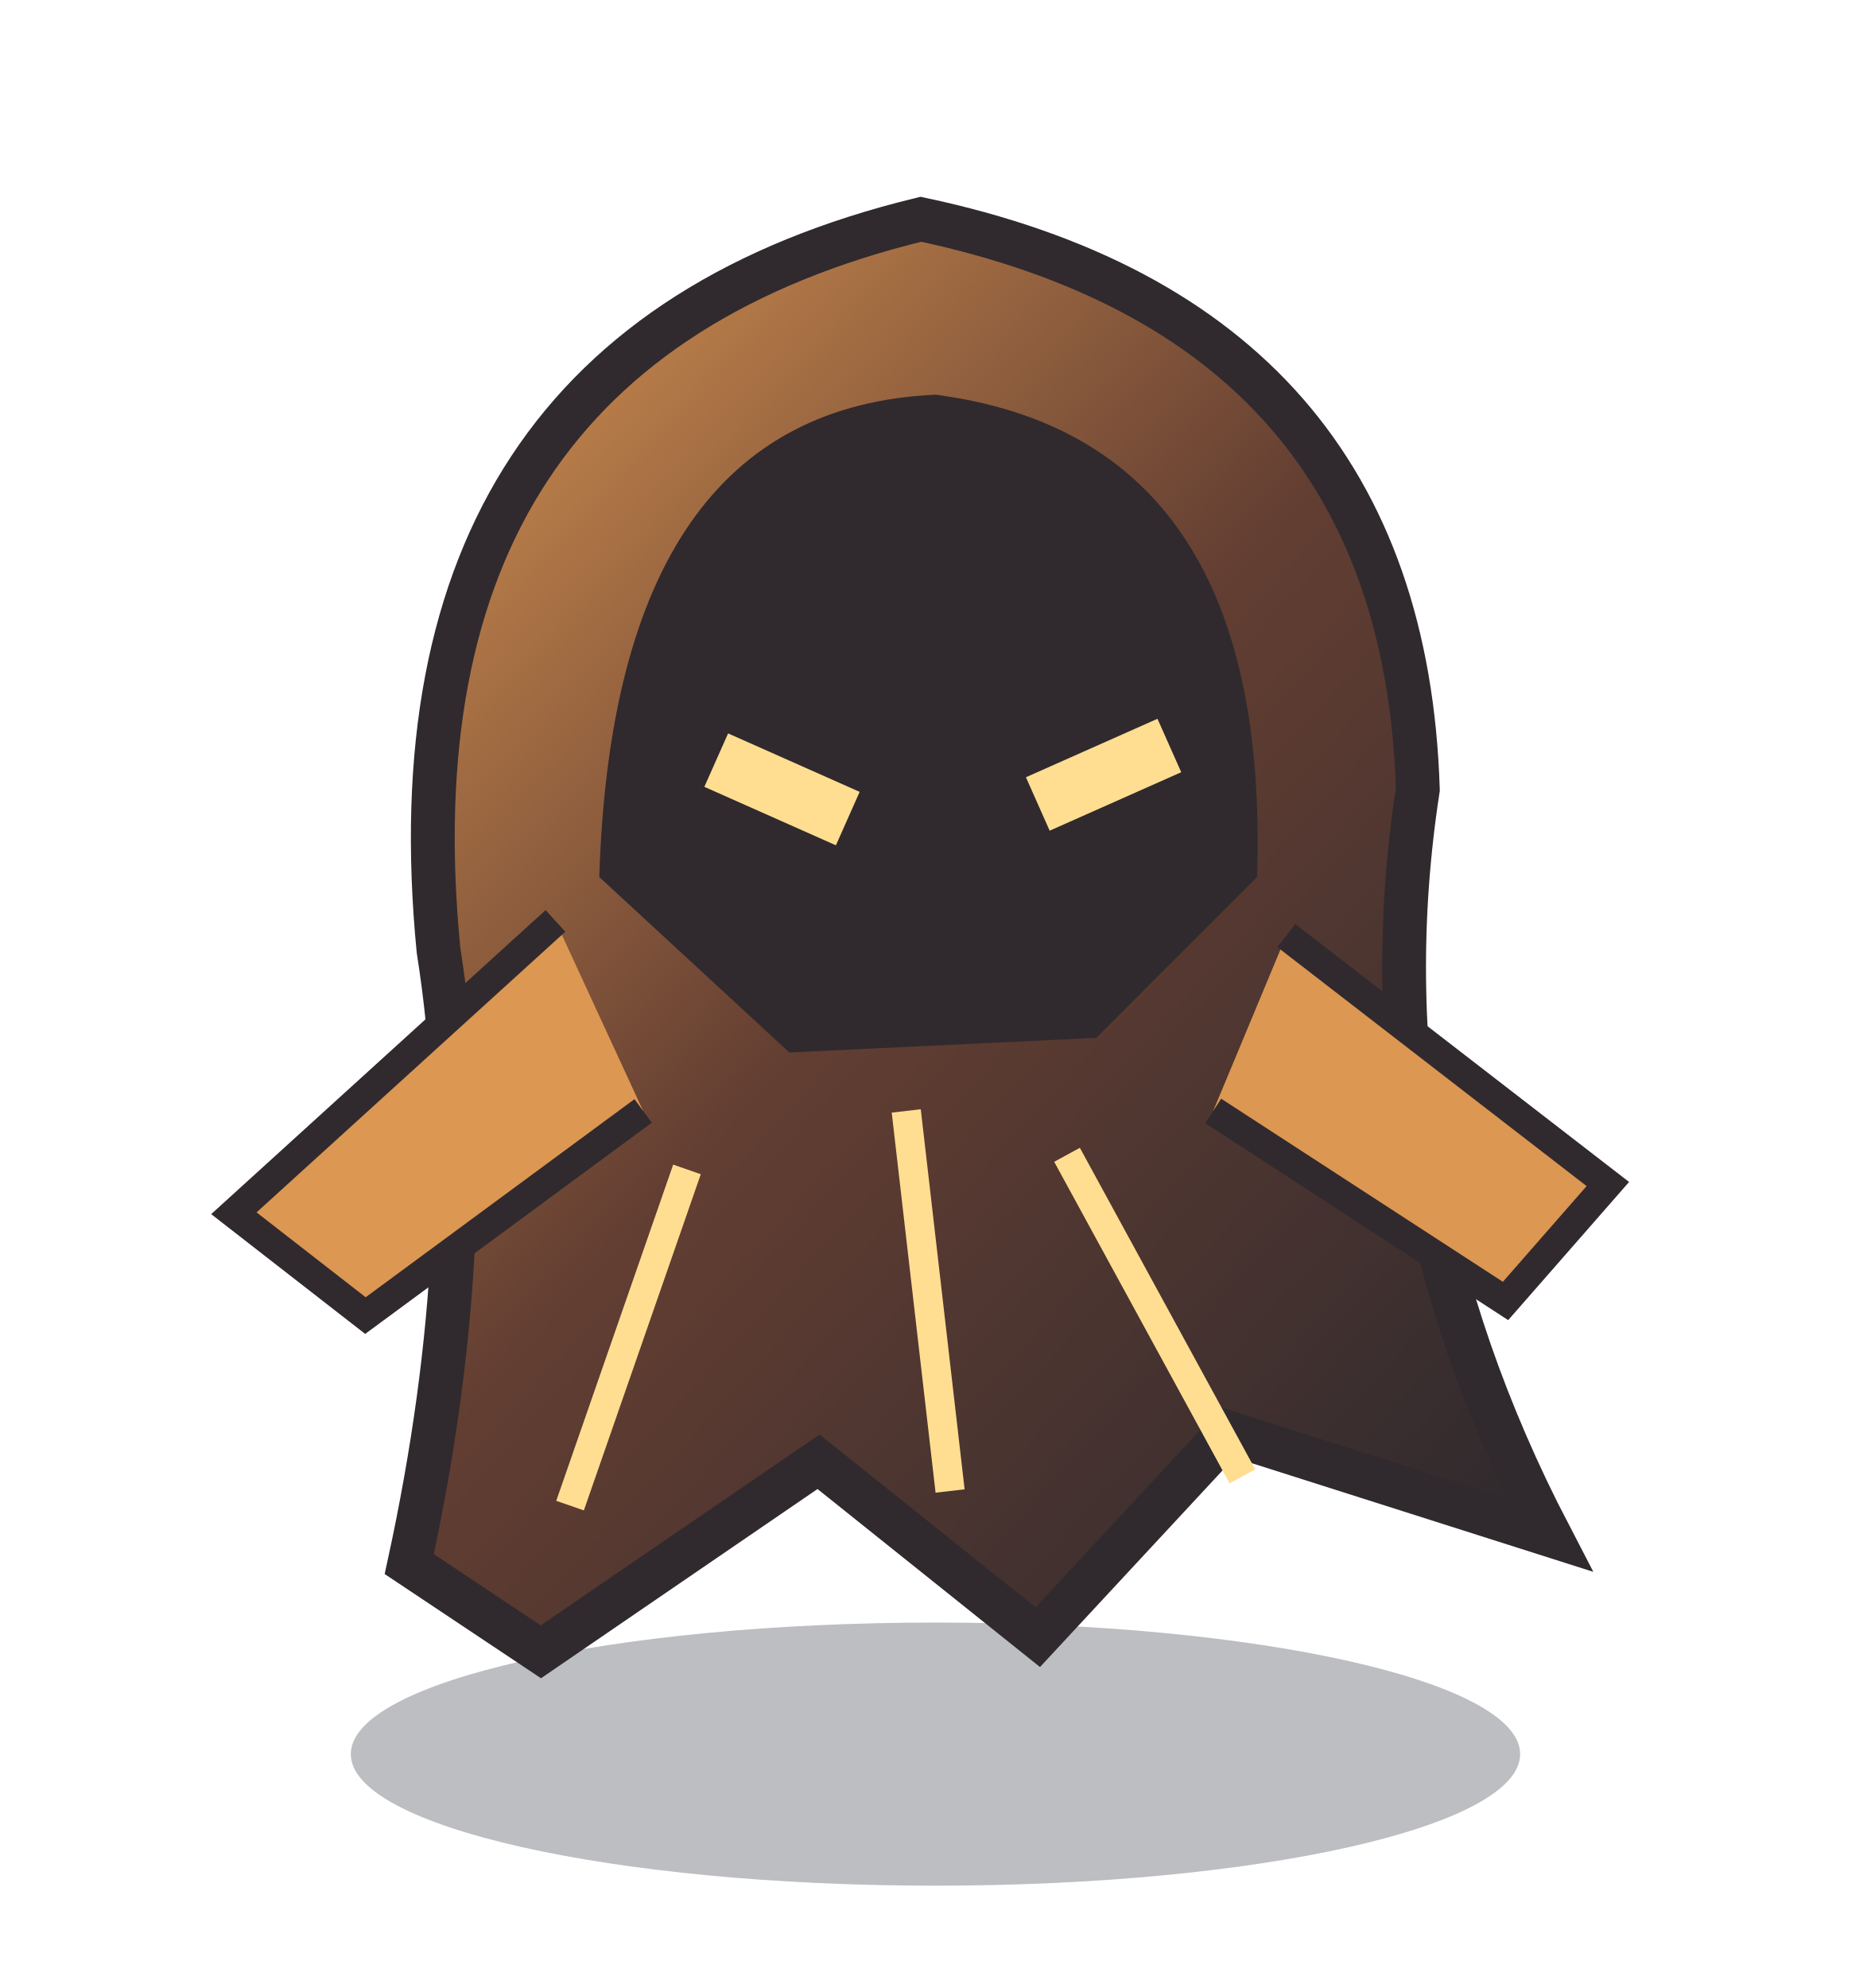
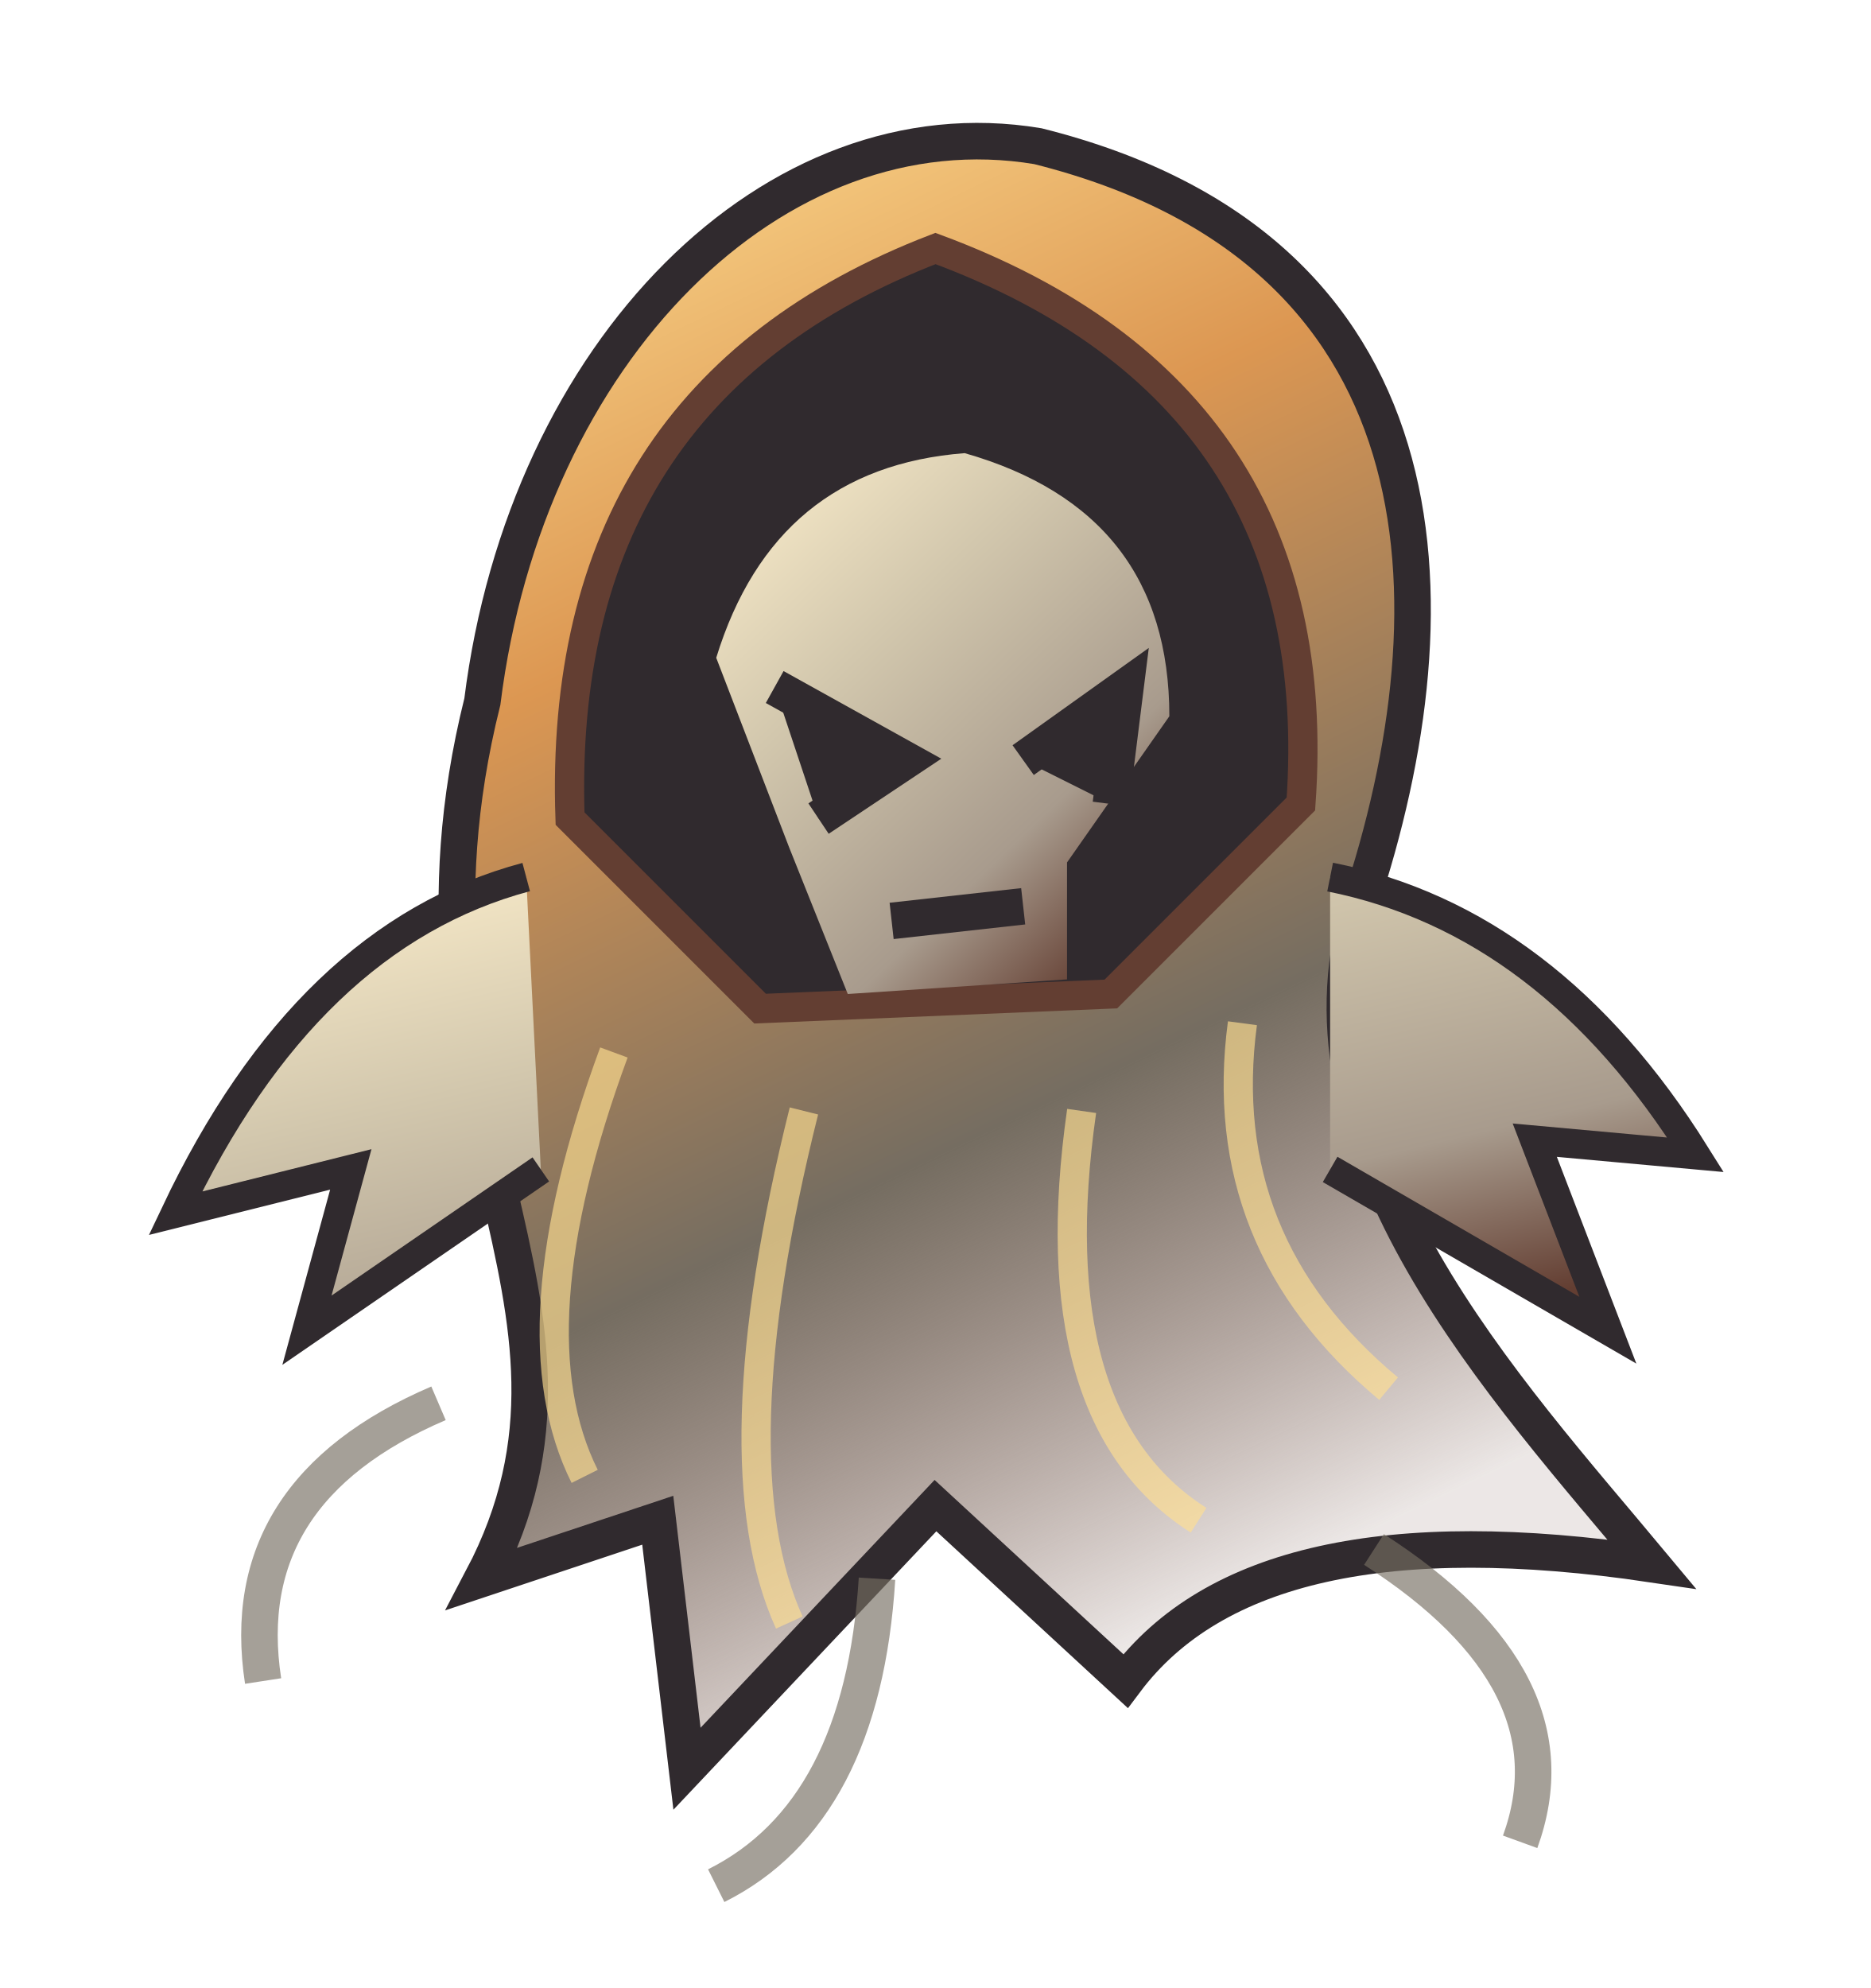
<svg xmlns="http://www.w3.org/2000/svg" viewBox="-64 -116 128 136">
  <defs>
    <linearGradient id="body" x1="0" y1="0" x2=".85" y2="1">
      <stop stop-color="#dc9752" />
      <stop offset=".5" stop-color="#633e32" />
      <stop offset="1" stop-color="#302a2e" />
    </linearGradient>
+     <linearGradient id="wood" x1="0" y1="0" x2=".85" y2="1">
+       <stop stop-color="#b59a64" />
+       <stop offset=".42" stop-color="#716044" />
+       <stop offset="1" stop-color="#302a2e" />
+     </linearGradient>
+     <linearGradient id="leaf" x1="0" y1="0" x2=".8" y2="1">
+       <stop stop-color="#ffde91" />
+       <stop offset=".35" stop-color="#dc9752" />
+       <stop offset="1" stop-color="#633e32" />
+     </linearGradient>
+     <linearGradient id="metal" x1="0" y1="0" x2=".85" y2="1">
+       <stop stop-color="#ece2c5" />
+       <stop offset=".28" stop-color="#a5a49b" />
+       <stop offset=".52" stop-color="#5c626b" />
+       <stop offset=".72" stop-color="#929193" />
+       <stop offset="1" stop-color="#302a2e" />
+     </linearGradient>
+     <linearGradient id="bone" x1="0" y1="0" x2=".8" y2="1">
+       <stop stop-color="#fff1ce" />
+       <stop offset=".38" stop-color="#d2c7ad" />
+       <stop offset=".76" stop-color="#a89b8d" />
+       <stop offset="1" stop-color="#633e32" />
+     </linearGradient>
+     <radialGradient id="core">
+       <stop stop-color="#ffde91" />
+       <stop offset=".3" stop-color="#dc9752" />
+       <stop offset=".65" stop-color="#756d61" />
+       <stop offset="1" stop-color="#302a2e" />
+     </radialGradient>
+     <radialGradient id="void">
+       <stop stop-color="#756d61" />
+       <stop offset=".42" stop-color="#633e32" />
+       <stop offset="1" stop-color="#111621" />
+     </radialGradient>
+     <linearGradient id="spirit" x1="0" y1="0" x2=".35" y2="1">
+       <stop stop-color="#ffde91" />
+       <stop offset=".32" stop-color="#dc9752" />
+       <stop offset=".68" stop-color="#756d61" />
+       <stop offset="1" stop-color="#633e32" stop-opacity=".12" />
+     </linearGradient>
  </defs>
-   <ellipse cx="0" cy="4" rx="40" ry="9" fill="#101421" opacity=".28" />
-   <path d="M-36-9Q-31-32-34-51Q-38-92-1-101Q32-94 33-62Q29-36 42-11L20-18L7-4L-8-16L-27-3Z" fill="url(#body)" stroke="#302a2e" stroke-width="3" />
-   <path d="M-23-56Q-22-88 0-89Q23-86 22-56L11-45L-10-44Z" fill="#302a2e" />
-   <path d="M-15-64L-6-60M7-61L16-65" stroke="#ffde91" stroke-width="4" />
-   <path d="M-17-36L-25-13M9-37L21-15M-2-40L1-14" stroke="#ffde91" stroke-width="2" />
-   <path d="M-26-53L-48-33L-39-26L-20-40M24-52L46-35L39-27L19-40" fill="#dc9752" stroke="#302a2e" stroke-width="2" />
+   <path d="M-31-8C-21-27-38-40-31-68C-28-92-11-109 7-106C35-99 36-75 29-54C24-37 39-21 49-9Q22-13 13-1L0-13L-17 5L-19-12Z" fill="url(#spirit)" stroke="#302a2e" stroke-width="2.5" />
+   <path d="M-25-60Q-26-89 0-99Q27-89 25-61L12-48L-12-47Z" fill="#302a2e" stroke="#633e32" stroke-width="2" />
+   <path d="M-15-71Q-11-84 2-85Q16-81 16-67L9-57L9-49L-6-48L-10-58Z" fill="url(#bone)" />
+   <path d="M-11-69L-2-64L-8-60M6-64L13-69L12-61M-3-53L6-54" fill="#302a2e" stroke="#302a2e" stroke-width="2.5" />
+   <path d="M-28-56Q-43-52-52-33L-40-36L-43-25L-27-36M27-56Q42-53 52-37L41-38L46-25L27-36" fill="url(#bone)" stroke="#302a2e" stroke-width="2" />
+   <path d="M-22-44Q-29-25-24-15M-9-40Q-15-16-10-5M10-40Q7-19 18-12M21-46Q19-31 31-21" stroke="#ffde91" stroke-width="2" fill="none" opacity=".65" />
+   <path d="M-34-20Q-48-14-46-1M30-10Q44-1 40 10M-4-8Q-5 8-15 13" fill="none" stroke="#756d61" stroke-width="2.5" opacity=".65" />
</svg>
